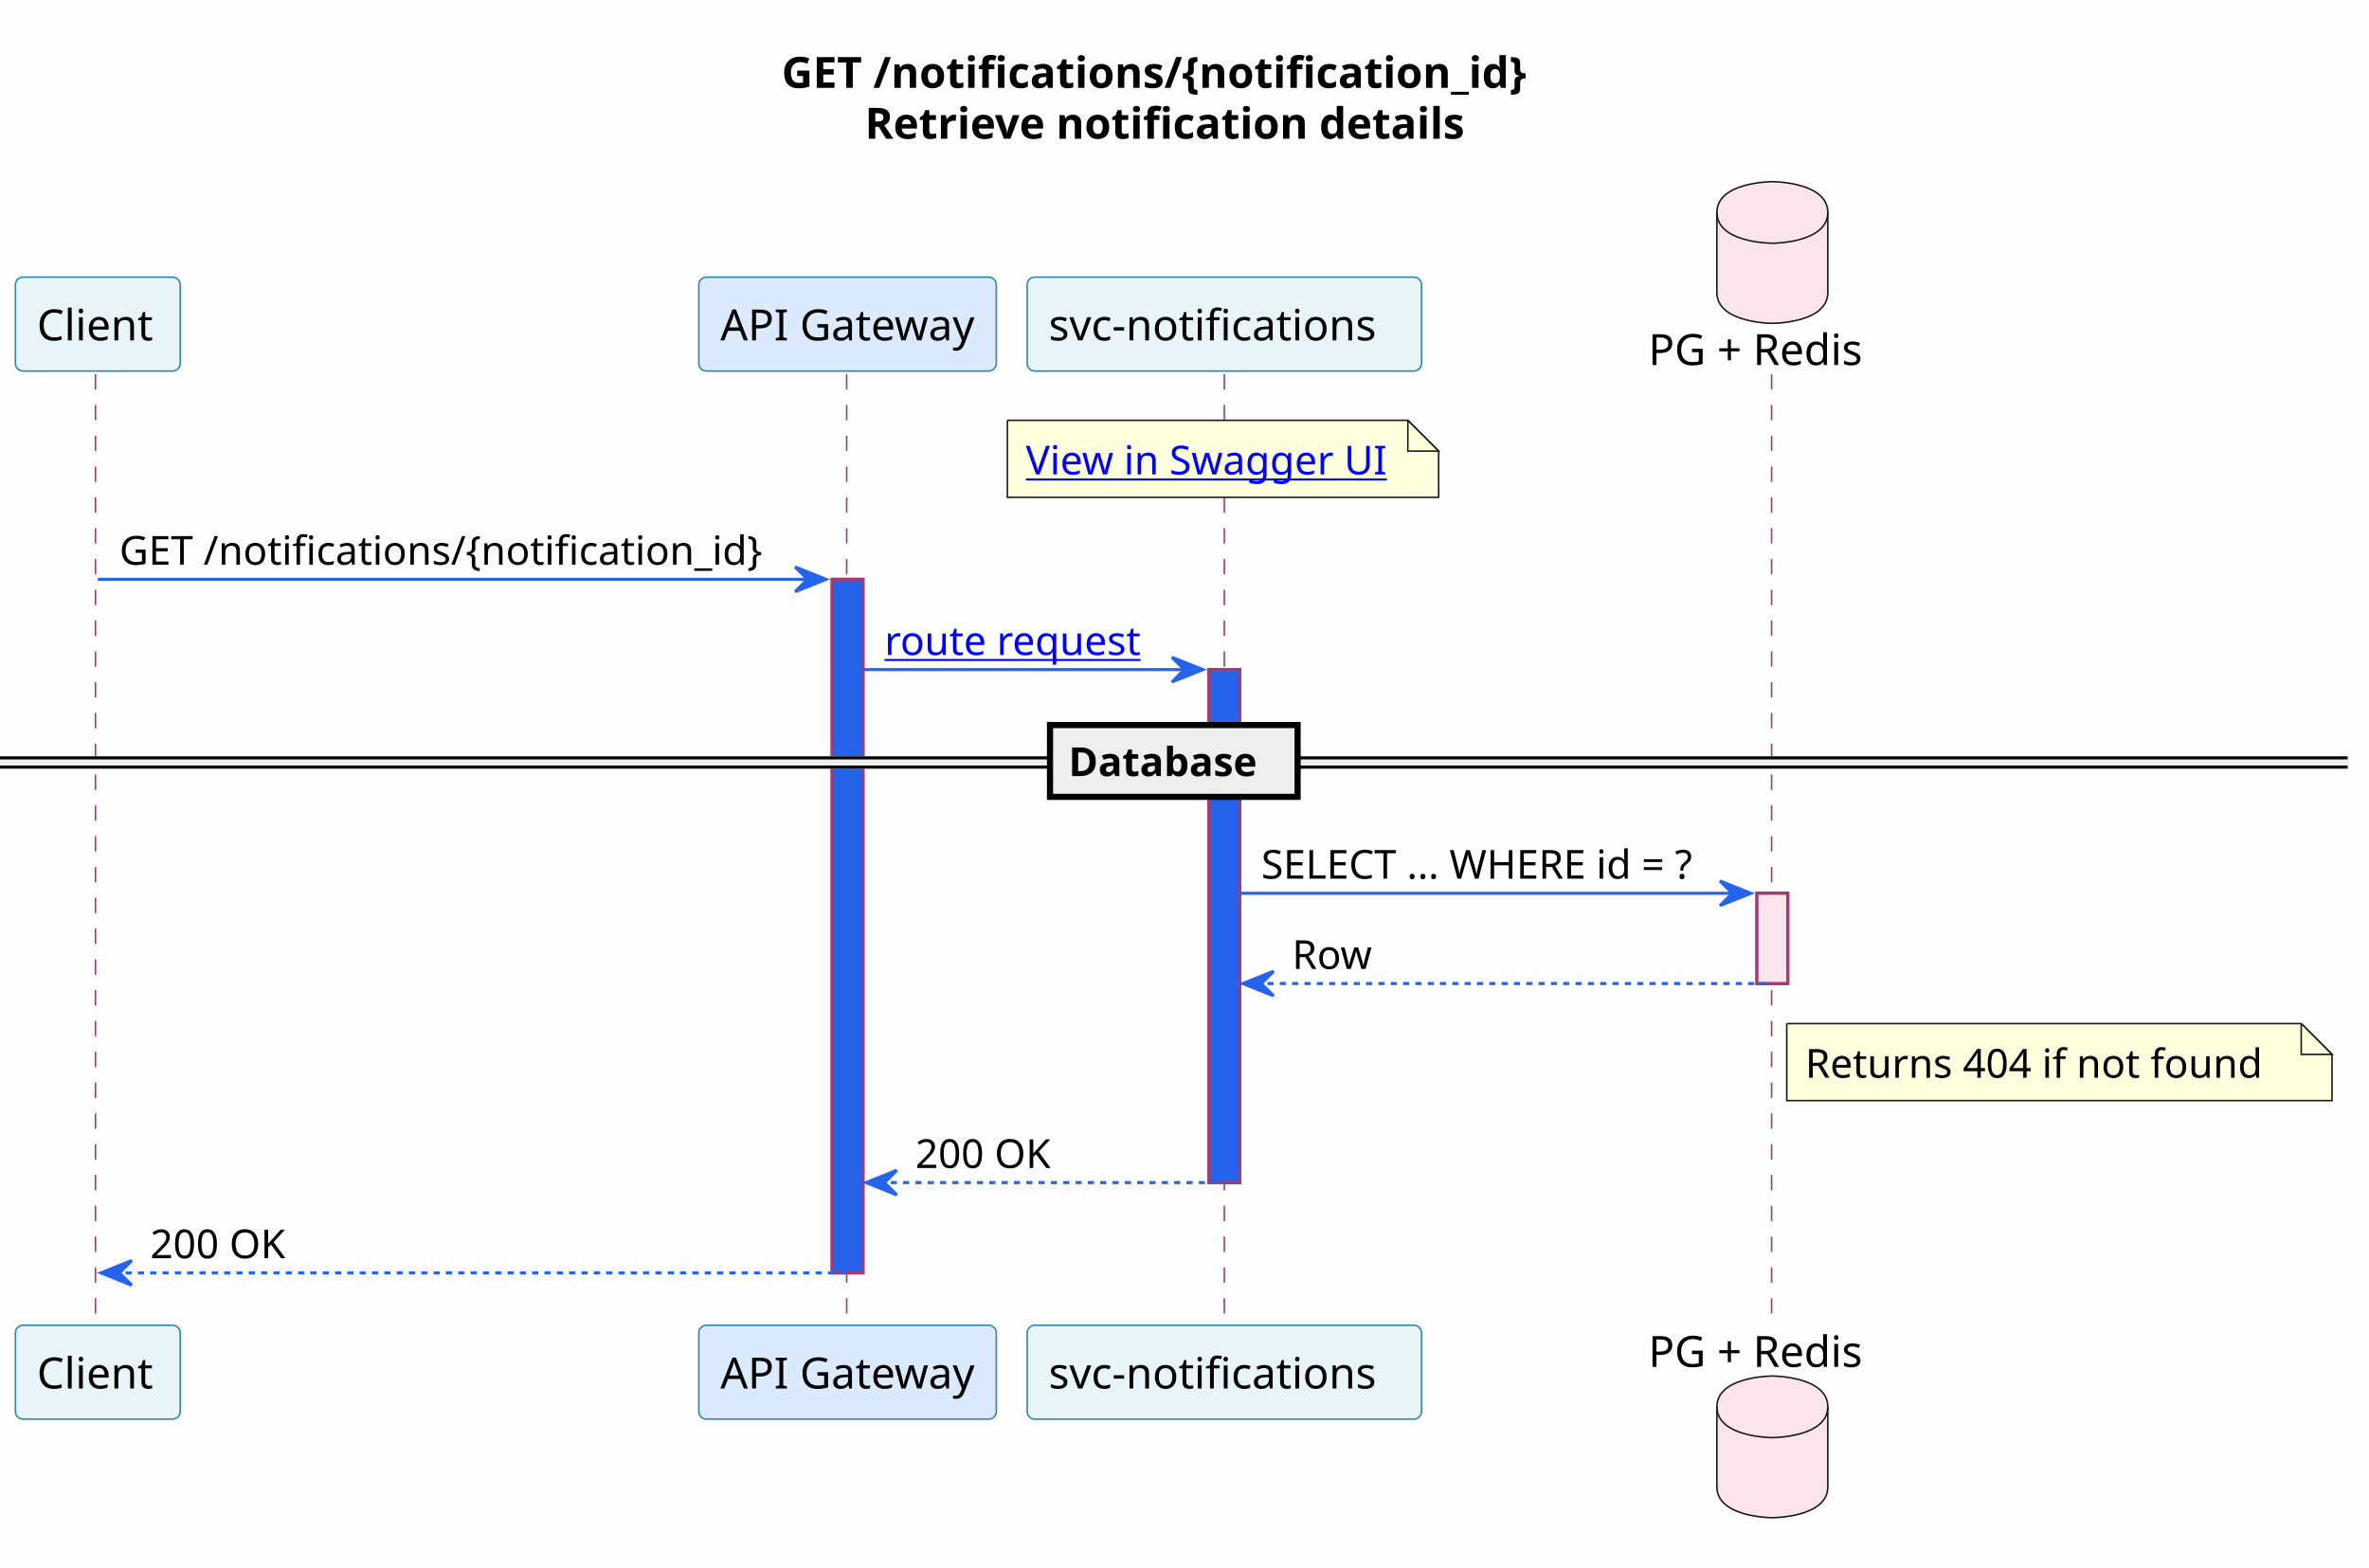
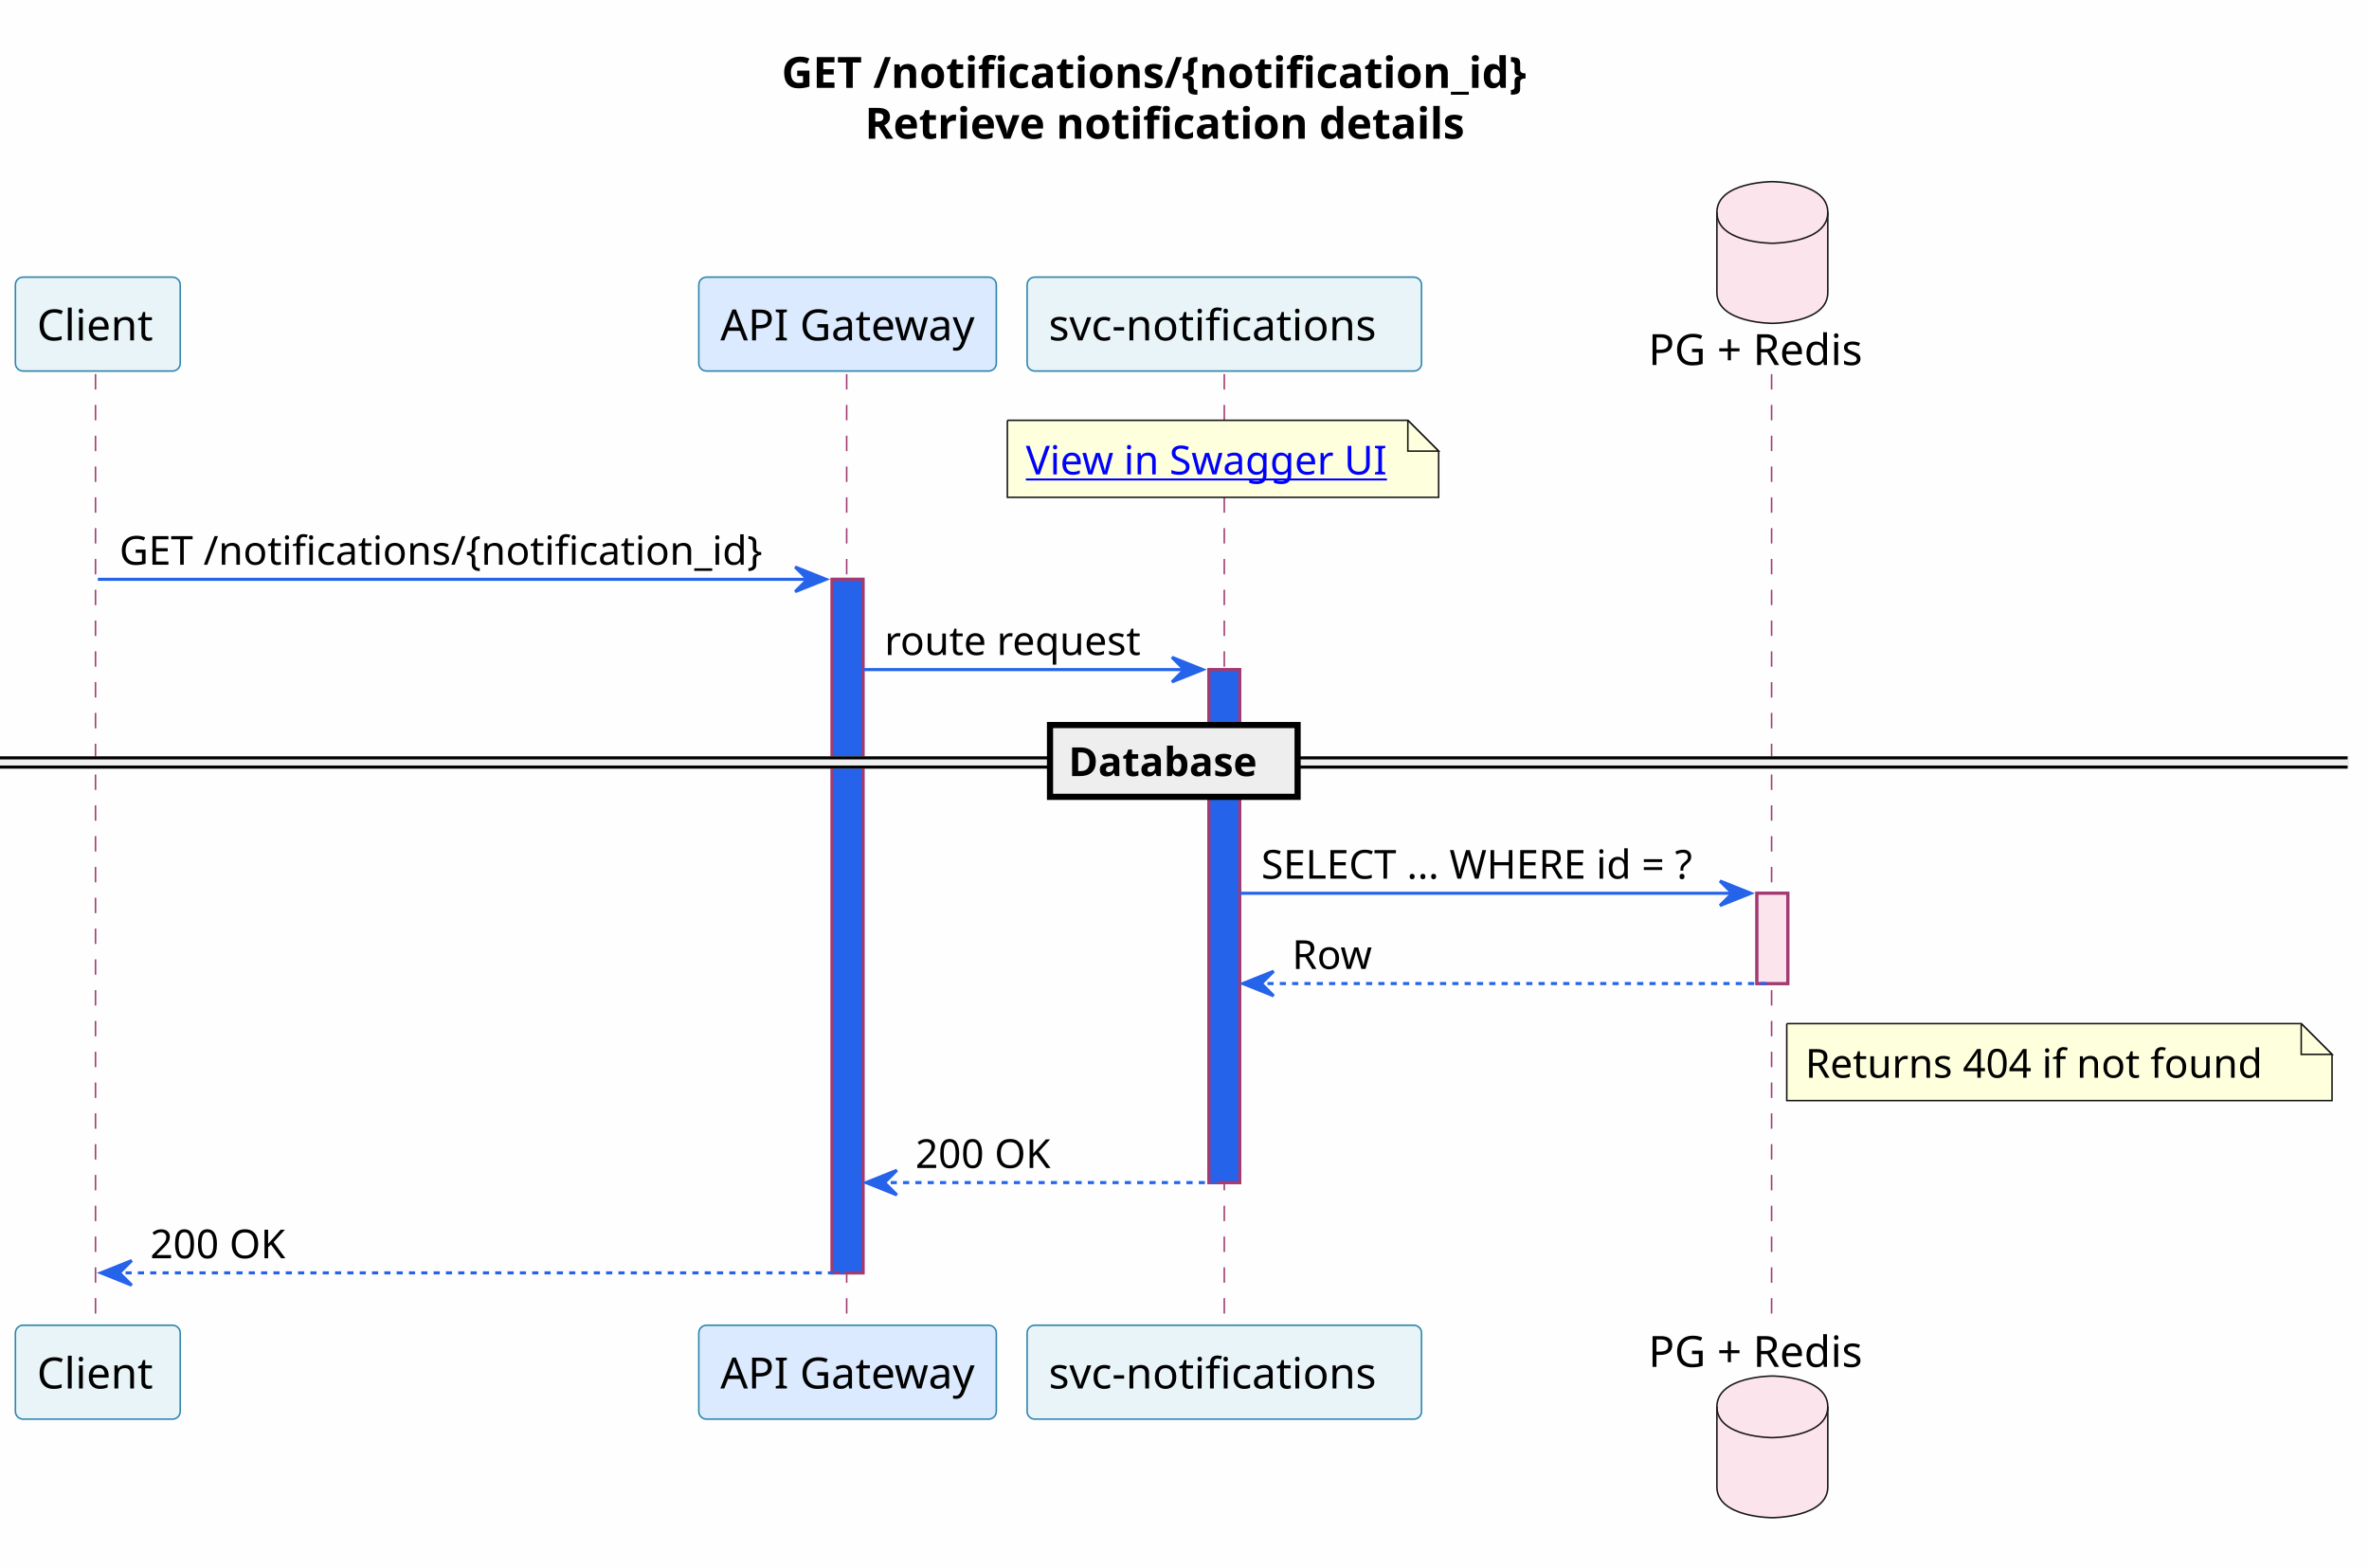
<svg xmlns="http://www.w3.org/2000/svg" xmlns:xlink="http://www.w3.org/1999/xlink" contentStyleType="text/css" data-diagram-type="SEQUENCE" height="509px" preserveAspectRatio="none" style="width:769px;height:509px;background:#FEFEFE;" version="1.1" viewBox="0 0 769 509" width="769px" zoomAndPan="magnify">
  <defs />
  <g>
    <rect fill="#FEFEFE" height="509" style="stroke:none;stroke-width:1;" width="769" x="0" y="0" />
    <text fill="#000000" font-family="Segoe UI" font-size="14" font-weight="bold" lengthAdjust="spacing" textLength="253.6" x="253.729" y="28.535">GET /notifications/{notification_id}</text>
    <text fill="#000000" font-family="Segoe UI" font-size="14" font-weight="bold" lengthAdjust="spacing" textLength="199.561" x="280.748" y="45.023">Retrieve notification details</text>
    <g>
      <rect fill="#2563EB" height="225.174" style="stroke:#A23B72;stroke-width:1;" width="10" x="270.127" y="188.086" />
    </g>
    <g>
      <rect fill="#2563EB" height="166.553" style="stroke:#A23B72;stroke-width:1;" width="10" x="392.432" y="217.397" />
    </g>
    <g>
      <rect fill="#FCE4EC" height="29.311" style="stroke:#A23B72;stroke-width:1;" width="10" x="570.322" y="290.018" />
    </g>
    <g>
      <rect fill="#000000" fill-opacity="0" height="309.795" width="8" x="27.752" y="121.465" />
      <line style="stroke:#A23B72;stroke-width:0.5;stroke-dasharray:5,5;" x1="31" x2="31" y1="121.465" y2="431.26" />
    </g>
    <g>
      <rect fill="#000000" fill-opacity="0" height="309.795" width="8" x="271.127" y="121.465" />
      <line style="stroke:#A23B72;stroke-width:0.5;stroke-dasharray:5,5;" x1="274.838" x2="274.838" y1="121.465" y2="431.26" />
    </g>
    <g>
      <rect fill="#000000" fill-opacity="0" height="309.795" width="8" x="393.432" y="121.465" />
      <line style="stroke:#A23B72;stroke-width:0.5;stroke-dasharray:5,5;" x1="397.416" x2="397.416" y1="121.465" y2="431.26" />
    </g>
    <g>
      <rect fill="#000000" fill-opacity="0" height="309.795" width="8" x="571.322" y="121.465" />
      <line style="stroke:#A23B72;stroke-width:0.5;stroke-dasharray:5,5;" x1="575.077" x2="575.077" y1="121.465" y2="431.26" />
    </g>
    <g class="participant participant-head" data-participant="Client">
      <rect fill="#E8F4F8" height="30.488" rx="2.5" ry="2.5" style="stroke:#2E86AB;stroke-width:0.5;" width="53.505" x="5" y="89.977" />
      <text fill="#000000" font-family="Segoe UI" font-size="14" lengthAdjust="spacing" textLength="39.505" x="12" y="110.512">Client</text>
    </g>
    <g class="participant participant-tail" data-participant="Client">
      <rect fill="#E8F4F8" height="30.488" rx="2.5" ry="2.5" style="stroke:#2E86AB;stroke-width:0.5;" width="53.505" x="5" y="430.26" />
      <text fill="#000000" font-family="Segoe UI" font-size="14" lengthAdjust="spacing" textLength="39.505" x="12" y="450.795">Client</text>
    </g>
    <g class="participant participant-head" data-participant="GW">
      <rect fill="#DBEAFE" height="30.488" rx="2.5" ry="2.5" style="stroke:#2E86AB;stroke-width:0.5;" width="96.578" x="226.838" y="89.977" />
      <text fill="#000000" font-family="Segoe UI" font-size="14" lengthAdjust="spacing" textLength="82.578" x="233.838" y="110.512">API Gateway</text>
    </g>
    <g class="participant participant-tail" data-participant="GW">
      <rect fill="#DBEAFE" height="30.488" rx="2.5" ry="2.5" style="stroke:#2E86AB;stroke-width:0.5;" width="96.578" x="226.838" y="430.26" />
      <text fill="#000000" font-family="Segoe UI" font-size="14" lengthAdjust="spacing" textLength="82.578" x="233.838" y="450.795">API Gateway</text>
    </g>
    <g class="participant participant-head" data-participant="Svc">
      <a href="/microservices/svc-notifications/" target="_top" title="/microservices/svc-notifications/" xlink:actuate="onRequest" xlink:href="/microservices/svc-notifications/" xlink:show="new" xlink:title="/microservices/svc-notifications/" xlink:type="simple">
        <rect fill="#E8F4F8" height="30.488" rx="2.5" ry="2.5" style="stroke:#2E86AB;stroke-width:0.5;" width="128.03" x="333.416" y="89.977" />
        <text fill="#000000" font-family="Segoe UI" font-size="14" lengthAdjust="spacing" textLength="114.03" x="340.416" y="110.512">svc-notifications</text>
      </a>
    </g>
    <g class="participant participant-tail" data-participant="Svc">
      <a href="/microservices/svc-notifications/" target="_top" title="/microservices/svc-notifications/" xlink:actuate="onRequest" xlink:href="/microservices/svc-notifications/" xlink:show="new" xlink:title="/microservices/svc-notifications/" xlink:type="simple">
        <rect fill="#E8F4F8" height="30.488" rx="2.5" ry="2.5" style="stroke:#2E86AB;stroke-width:0.5;" width="128.03" x="333.416" y="430.26" />
        <text fill="#000000" font-family="Segoe UI" font-size="14" lengthAdjust="spacing" textLength="114.03" x="340.416" y="450.795">svc-notifications</text>
      </a>
    </g>
    <g class="participant participant-head" data-participant="DB">
      <text fill="#000000" font-family="Segoe UI" font-size="14" lengthAdjust="spacing" textLength="74.491" x="535.077" y="118.512">PG + Redis</text>
      <path d="M557.322,68.977 C557.322,58.977 575.322,58.977 575.322,58.977 C575.322,58.977 593.322,58.977 593.322,68.977 L593.322,94.977 C593.322,104.977 575.322,104.977 575.322,104.977 C575.322,104.977 557.322,104.977 557.322,94.977 L557.322,68.977" fill="#FCE4EC" style="stroke:#181818;stroke-width:0.5;" />
      <path d="M557.322,68.977 C557.322,78.977 575.322,78.977 575.322,78.977 C575.322,78.977 593.322,78.977 593.322,68.977" fill="none" style="stroke:#181818;stroke-width:0.5;" />
    </g>
    <g class="participant participant-tail" data-participant="DB">
      <text fill="#000000" font-family="Segoe UI" font-size="14" lengthAdjust="spacing" textLength="74.491" x="535.077" y="443.795">PG + Redis</text>
      <path d="M557.322,456.748 C557.322,446.748 575.322,446.748 575.322,446.748 C575.322,446.748 593.322,446.748 593.322,456.748 L593.322,482.748 C593.322,492.748 575.322,492.748 575.322,492.748 C575.322,492.748 557.322,492.748 557.322,482.748 L557.322,456.748" fill="#FCE4EC" style="stroke:#181818;stroke-width:0.5;" />
      <path d="M557.322,456.748 C557.322,466.748 575.322,466.748 575.322,466.748 C575.322,466.748 593.322,466.748 593.322,456.748" fill="none" style="stroke:#181818;stroke-width:0.5;" />
    </g>
    <g>
      <rect fill="#2563EB" height="225.174" style="stroke:#A23B72;stroke-width:1;" width="10" x="270.127" y="188.086" />
    </g>
    <g>
      <rect fill="#2563EB" height="166.553" style="stroke:#A23B72;stroke-width:1;" width="10" x="392.432" y="217.397" />
    </g>
    <g>
      <rect fill="#FCE4EC" height="29.311" style="stroke:#A23B72;stroke-width:1;" width="10" x="570.322" y="290.018" />
    </g>
    <path d="M327,136.465 L327,161.465 L467,161.465 L467,146.465 L457,136.465 L327,136.465" fill="#FEFFDD" style="stroke:#181818;stroke-width:0.5;" />
    <path d="M457,136.465 L457,146.465 L467,146.465 L457,136.465" fill="#FEFFDD" style="stroke:#181818;stroke-width:0.5;" />
    <a href="/services/api/svc-notifications.html#/Notifications/getNotification" target="_top" title="/services/api/svc-notifications.html#/Notifications/getNotification" xlink:actuate="onRequest" xlink:href="/services/api/svc-notifications.html#/Notifications/getNotification" xlink:show="new" xlink:title="/services/api/svc-notifications.html#/Notifications/getNotification" xlink:type="simple">
      <text fill="#0000FF" font-family="Segoe UI" font-size="13" lengthAdjust="spacing" text-decoration="underline" textLength="119.406" x="333" y="154.033">View in Swagger UI</text>
    </a>
    <g class="message" data-participant-1="Client" data-participant-2="GW">
      <polygon fill="#2563EB" points="258.127,184.086,268.127,188.086,258.127,192.086,262.127,188.086" style="stroke:#2563EB;stroke-width:1;" />
      <line style="stroke:#2563EB;stroke-width:1;" x1="31.752" x2="264.127" y1="188.086" y2="188.086" />
      <text fill="#000000" font-family="Segoe UI" font-size="13" lengthAdjust="spacing" textLength="219.375" x="38.752" y="183.344">GET /notifications/{notification_id}</text>
    </g>
    <g class="message" data-participant-1="GW" data-participant-2="Svc">
      <polygon fill="#2563EB" points="380.432,213.397,390.432,217.397,380.432,221.397,384.432,217.397" style="stroke:#2563EB;stroke-width:1;" />
      <line style="stroke:#2563EB;stroke-width:1;" x1="280.127" x2="386.432" y1="217.397" y2="217.397" />
-       <a href="/microservices/svc-notifications/#get-notificationsnotification_id-retrieve-notification-details" target="_top" title="/microservices/svc-notifications/#get-notificationsnotification_id-retrieve-notification-details" xlink:actuate="onRequest" xlink:href="/microservices/svc-notifications/#get-notificationsnotification_id-retrieve-notification-details" xlink:show="new" xlink:title="/microservices/svc-notifications/#get-notificationsnotification_id-retrieve-notification-details" xlink:type="simple">
-         <text fill="#0000FF" font-family="Segoe UI" font-size="13" lengthAdjust="spacing" text-decoration="underline" textLength="85.135" x="287.127" y="212.654">route request</text>
-       </a>
+       <text fill="#000000" font-family="Segoe UI" font-size="13" lengthAdjust="spacing" textLength="85.135" x="287.127" y="212.654">route request</text>
    </g>
    <rect fill="#EEEEEE" height="3" style="stroke:#EEEEEE;stroke-width:1;" width="762.057" x="0" y="246.052" />
    <line style="stroke:#000000;stroke-width:1;" x1="0" x2="762.057" y1="246.052" y2="246.052" />
    <line style="stroke:#000000;stroke-width:1;" x1="0" x2="762.057" y1="249.052" y2="249.052" />
    <rect fill="#EEEEEE" height="23.311" style="stroke:#000000;stroke-width:2;" width="80.371" x="340.843" y="235.397" />
    <text fill="#000000" font-family="Segoe UI" font-size="13" font-weight="bold" lengthAdjust="spacing" textLength="62.086" x="346.843" y="251.965">Database</text>
    <g class="message" data-participant-1="Svc" data-participant-2="DB">
      <polygon fill="#2563EB" points="558.322,286.018,568.322,290.018,558.322,294.018,562.322,290.018" style="stroke:#2563EB;stroke-width:1;" />
      <line style="stroke:#2563EB;stroke-width:1;" x1="402.432" x2="564.322" y1="290.018" y2="290.018" />
      <text fill="#000000" font-family="Segoe UI" font-size="13" lengthAdjust="spacing" textLength="148.891" x="409.432" y="285.275">SELECT ... WHERE id = ?</text>
    </g>
    <g class="message" data-participant-1="DB" data-participant-2="Svc">
      <polygon fill="#2563EB" points="413.432,315.328,403.432,319.328,413.432,323.328,409.432,319.328" style="stroke:#2563EB;stroke-width:1;" />
      <line style="stroke:#2563EB;stroke-width:1;stroke-dasharray:2,2;" x1="407.432" x2="574.322" y1="319.328" y2="319.328" />
      <text fill="#000000" font-family="Segoe UI" font-size="13" lengthAdjust="spacing" textLength="26.222" x="419.432" y="314.586">Row</text>
    </g>
    <path d="M580,332.328 L580,357.328 L757,357.328 L757,342.328 L747,332.328 L580,332.328" fill="#FEFFDD" style="stroke:#181818;stroke-width:0.5;" />
    <path d="M747,332.328 L747,342.328 L757,342.328 L747,332.328" fill="#FEFFDD" style="stroke:#181818;stroke-width:0.5;" />
    <text fill="#000000" font-family="Segoe UI" font-size="13" lengthAdjust="spacing" textLength="156.057" x="586" y="349.897">Returns 404 if not found</text>
    <g class="message" data-participant-1="Svc" data-participant-2="GW">
      <polygon fill="#2563EB" points="291.127,379.949,281.127,383.949,291.127,387.949,287.127,383.949" style="stroke:#2563EB;stroke-width:1;" />
      <line style="stroke:#2563EB;stroke-width:1;stroke-dasharray:2,2;" x1="285.127" x2="396.432" y1="383.949" y2="383.949" />
      <text fill="#000000" font-family="Segoe UI" font-size="13" lengthAdjust="spacing" textLength="47.36" x="297.127" y="379.207">200 OK</text>
    </g>
    <g class="message" data-participant-1="GW" data-participant-2="Client">
      <polygon fill="#2563EB" points="42.752,409.26,32.752,413.26,42.752,417.26,38.752,413.26" style="stroke:#2563EB;stroke-width:1;" />
      <line style="stroke:#2563EB;stroke-width:1;stroke-dasharray:2,2;" x1="36.752" x2="274.127" y1="413.26" y2="413.26" />
      <text fill="#000000" font-family="Segoe UI" font-size="13" lengthAdjust="spacing" textLength="47.36" x="48.752" y="408.518">200 OK</text>
    </g>
  </g>
</svg>
